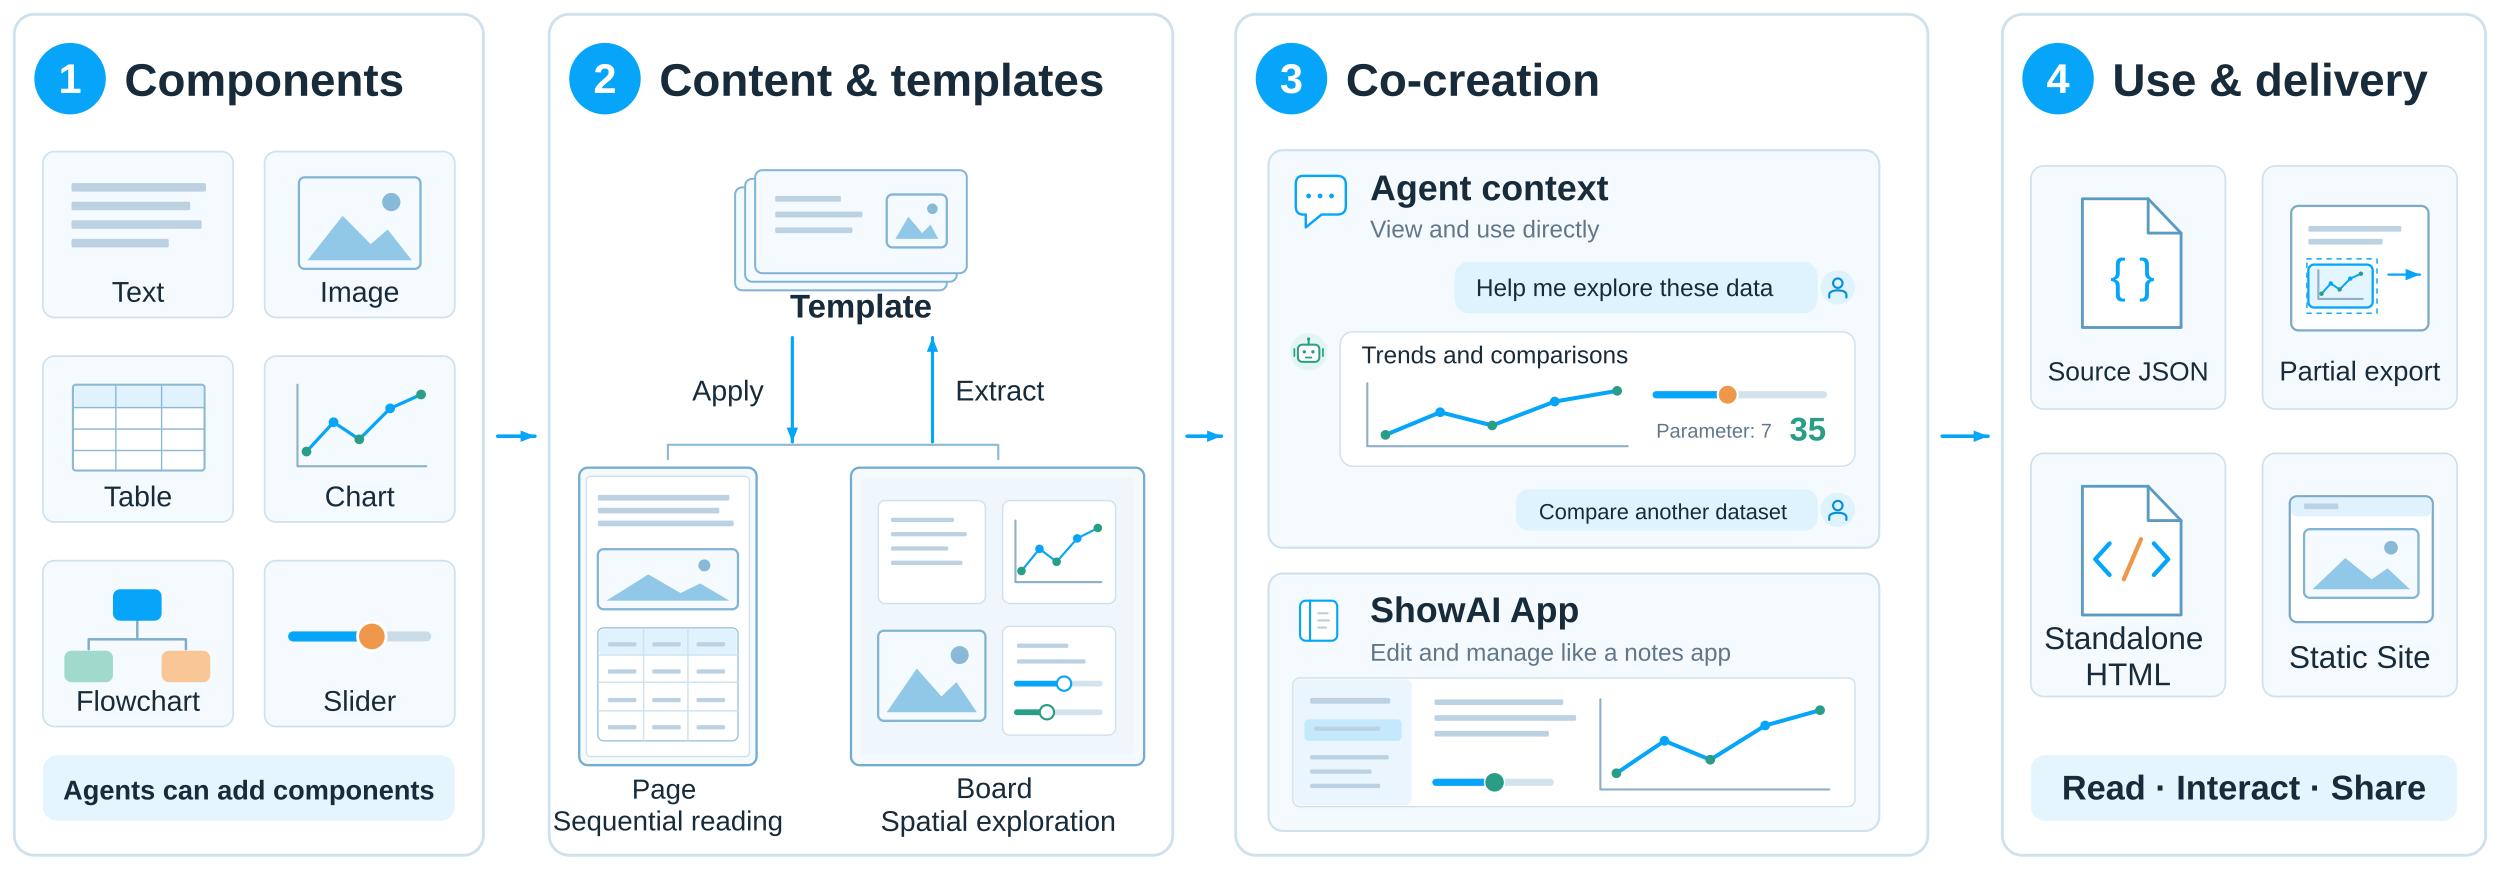
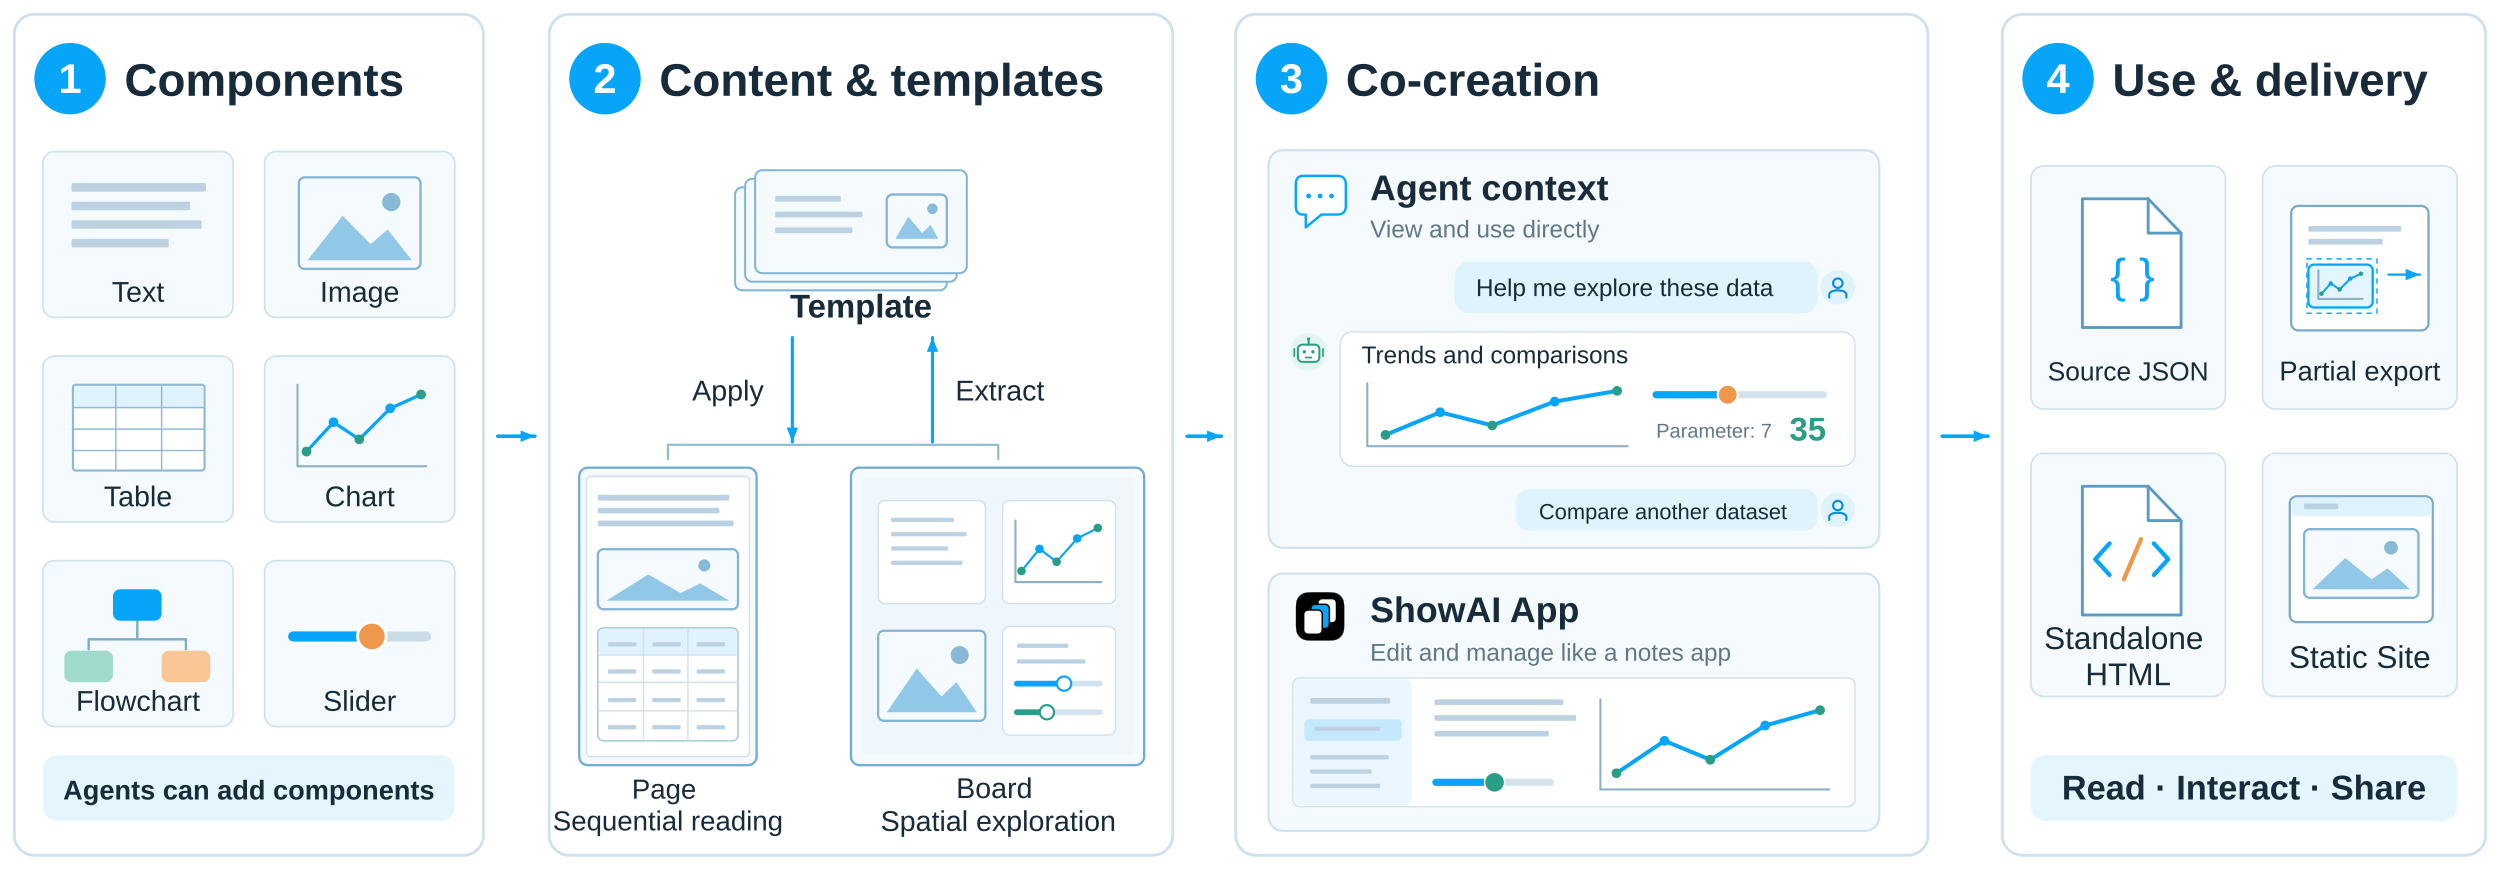
<svg xmlns="http://www.w3.org/2000/svg" width="1748" height="608" viewBox="26 140 1748 608" role="img" aria-labelledby="title description" lang="en" xml:lang="en">
  <defs>
    <marker id="arrow" viewBox="0 0 10 10" refX="10" refY="5" markerWidth="10" markerHeight="10" markerUnits="userSpaceOnUse" orient="auto-start-reverse">
      <path d="M0,1 L10,5 L0,9 Z" fill="#06A5FA" />
    </marker>
  </defs>
  <g font-family="Arial, sans-serif">
    <rect x="0" y="0" width="1800" height="820" rx="0" fill="#FFFFFF" stroke="none" stroke-width="1.6" />
    <g id="expression-units">
      <rect x="36" y="150" width="328" height="588" rx="14" fill="white" stroke="#CFE1ED" stroke-width="2" />
      <circle cx="75" cy="195" r="25" fill="#06A5FA" stroke="none" stroke-width="2" />
      <text x="75" y="205" font-size="29" font-weight="650" fill="white" text-anchor="middle">1</text>
      <text x="113" y="207" font-size="32" font-weight="650" fill="#172B3A" text-anchor="start" data-label="组件">Components</text>
      <g id="unit-1">
        <rect x="56" y="246" width="133" height="116" rx="8" fill="#F5FAFE" stroke="#CFE1ED" stroke-width="1.2" />
        <rect x="76" y="268" width="94" height="6" rx="1" fill="#BCD2E2" stroke="none" stroke-width="1.6" />
        <rect x="76" y="281" width="83" height="6" rx="1" fill="#BCD2E2" stroke="none" stroke-width="1.6" />
        <rect x="76" y="294" width="91" height="6" rx="1" fill="#BCD2E2" stroke="none" stroke-width="1.6" />
        <rect x="76" y="307" width="68" height="6" rx="1" fill="#BCD2E2" stroke="none" stroke-width="1.6" />
        <text x="122.5" y="351" font-size="20" font-weight="500" fill="#172B3A" text-anchor="middle" data-label="文本">Text</text>
      </g>
      <g id="unit-2">
        <rect x="211" y="246" width="133" height="116" rx="8" fill="#F5FAFE" stroke="#CFE1ED" stroke-width="1.2" />
        <rect x="235" y="264" width="85" height="64" rx="4" fill="#F5FAFE" stroke="#81B4D5" stroke-width="1.6" />
        <circle cx="299.6" cy="281.28" r="6.4" fill="#88BAD7" stroke="none" stroke-width="2" />
        <polygon points="241,322 265.6,290.88 285.15,310.72 297.05,300.48 314,322" fill="#91C7E7" />
        <text x="277.5" y="351" font-size="20" font-weight="500" fill="#172B3A" text-anchor="middle" data-label="图片">Image</text>
      </g>
      <g id="unit-3">
        <rect x="56" y="389" width="133" height="116" rx="8" fill="#F5FAFE" stroke="#CFE1ED" stroke-width="1.2" />
        <rect x="77" y="409" width="92" height="60" rx="2" fill="white" stroke="#8EB9D5" stroke-width="1.5" />
        <rect x="78" y="410" width="90" height="15" rx="0" fill="#DFF2FD" stroke="none" stroke-width="1.6" />
        <path d="M107,409 V469" fill="none" stroke="#8EB9D5" stroke-width="1" stroke-linecap="round" stroke-linejoin="round" />
        <path d="M139,409 V469" fill="none" stroke="#8EB9D5" stroke-width="1" stroke-linecap="round" stroke-linejoin="round" />
        <path d="M77,425 H169" fill="none" stroke="#8EB9D5" stroke-width="1" stroke-linecap="round" stroke-linejoin="round" />
        <path d="M77,440 H169" fill="none" stroke="#8EB9D5" stroke-width="1" stroke-linecap="round" stroke-linejoin="round" />
        <path d="M77,455 H169" fill="none" stroke="#8EB9D5" stroke-width="1" stroke-linecap="round" stroke-linejoin="round" />
        <text x="122.5" y="494" font-size="20" font-weight="500" fill="#172B3A" text-anchor="middle" data-label="表格">Table</text>
      </g>
      <g id="unit-4">
        <rect x="211" y="389" width="133" height="116" rx="8" fill="#F5FAFE" stroke="#CFE1ED" stroke-width="1.2" />
        <path d="M234,409 V466 H324" fill="none" stroke="#90B0C7" stroke-width="1.5" stroke-linecap="round" stroke-linejoin="round" />
        <path d="M240.3,455.74 L259.2,435.22 L277.2,447.19 L298.8,425.53 L320.4,415.84" fill="none" stroke="#06A5FA" stroke-width="2.25" stroke-linecap="round" stroke-linejoin="round" />
        <circle cx="240.3" cy="455.74" r="3.4" fill="#299D85" stroke="none" stroke-width="2" />
        <circle cx="259.2" cy="435.22" r="3.4" fill="#06A5FA" stroke="none" stroke-width="2" />
        <circle cx="277.2" cy="447.19" r="3.4" fill="#299D85" stroke="none" stroke-width="2" />
        <circle cx="298.8" cy="425.53" r="3.4" fill="#06A5FA" stroke="none" stroke-width="2" />
        <circle cx="320.4" cy="415.84" r="3.4" fill="#299D85" stroke="none" stroke-width="2" />
        <text x="277.5" y="494" font-size="20" font-weight="500" fill="#172B3A" text-anchor="middle" data-label="图表">Chart</text>
      </g>
      <g id="unit-5">
        <rect x="56" y="532" width="133" height="116" rx="8" fill="#F5FAFE" stroke="#CFE1ED" stroke-width="1.2" />
        <path d="M122,573 V587 M88,594 V587 H156 V594" fill="none" stroke="#80ADC9" stroke-width="1.7" stroke-linecap="round" stroke-linejoin="round" />
        <rect x="105" y="552" width="34" height="22" rx="5" fill="#06A5FA" stroke="none" stroke-width="1.6" />
        <rect x="71" y="595" width="34" height="22" rx="5" fill="#9FDACD" stroke="none" stroke-width="1.6" />
        <rect x="139" y="595" width="34" height="22" rx="5" fill="#F8C795" stroke="none" stroke-width="1.6" />
        <text x="122.5" y="637" font-size="20" font-weight="500" fill="#172B3A" text-anchor="middle" data-label="流程图">Flowchart</text>
      </g>
      <g id="unit-6">
        <rect x="211" y="532" width="133" height="116" rx="8" fill="#F5FAFE" stroke="#CFE1ED" stroke-width="1.2" />
        <path d="M231,585 H324" fill="none" stroke="#CADCE8" stroke-width="7" stroke-linecap="round" stroke-linejoin="round" />
        <path d="M231,585 H286" fill="none" stroke="#06A5FA" stroke-width="7" stroke-linecap="round" stroke-linejoin="round" />
        <circle cx="286" cy="585" r="10" fill="#EF984C" stroke="white" stroke-width="2" />
        <text x="277.5" y="637" font-size="20" font-weight="500" fill="#172B3A" text-anchor="middle" data-label="滑块">Slider</text>
      </g>
      <rect x="56" y="668" width="288" height="46" rx="10" fill="#E5F5FE" stroke="none" stroke-width="1.6" />
      <text x="200" y="699" font-size="19.0" font-weight="600" fill="#172B3A" text-anchor="middle" data-label="Agent 可动态添加">Agents can add components</text>
    </g>
    <g id="content-organization">
      <rect x="410" y="150" width="436" height="588" rx="14" fill="white" stroke="#CFE1ED" stroke-width="2" />
      <circle cx="449" cy="195" r="25" fill="#06A5FA" stroke="none" stroke-width="2" />
      <text x="449" y="205" font-size="29" font-weight="650" fill="white" text-anchor="middle">2</text>
      <text x="487" y="207" font-size="32" font-weight="650" fill="#172B3A" text-anchor="start" data-label="内容（模板）">Content &amp; templates</text>
      <g id="reusable-template" transform="translate(0 12)">
        <rect x="540" y="259" width="148" height="72" rx="5" fill="#F5FAFE" stroke="#81B4D5" stroke-width="1.4" />
        <rect x="547" y="253" width="148" height="72" rx="5" fill="#F5FAFE" stroke="#81B4D5" stroke-width="1.4" />
        <rect x="554" y="247" width="148" height="72" rx="5" fill="#F5FAFE" stroke="#81B4D5" stroke-width="1.4" />
        <rect x="568" y="265" width="46" height="4" rx="1" fill="#BCD2E2" stroke="none" stroke-width="1.6" />
        <rect x="568" y="276" width="61" height="4" rx="1" fill="#BCD2E2" stroke="none" stroke-width="1.6" />
        <rect x="568" y="287" width="54" height="4" rx="1" fill="#BCD2E2" stroke="none" stroke-width="1.6" />
        <rect x="646" y="264" width="42" height="37" rx="4" fill="#F5FAFE" stroke="#81B4D5" stroke-width="1.6" />
        <circle cx="677.92" cy="273.99" r="3.7" fill="#88BAD7" stroke="none" stroke-width="2" />
        <polygon points="652,295 661.12,279.54 670.78,291.01 676.66,285.09 682,295" fill="#91C7E7" />
        <text x="628" y="350" font-size="23" font-weight="600" fill="#172B3A" text-anchor="middle" data-label="模板">Template</text>
        <path d="M493,449 V439 H724 V449" fill="none" stroke="#8EB9D5" stroke-width="1.5" stroke-linecap="round" stroke-linejoin="round" />
        <path d="M580,364 V437" fill="none" stroke="#06A5FA" stroke-width="2.2" stroke-linecap="round" stroke-linejoin="round" marker-end="url(#arrow)" />
        <path d="M678,437 V364" fill="none" stroke="#06A5FA" stroke-width="2.2" stroke-linecap="round" stroke-linejoin="round" marker-end="url(#arrow)" />
        <text x="560" y="408" font-size="20" font-weight="500" fill="#172B3A" text-anchor="end" data-label="应用">Apply</text>
        <text x="694" y="408" font-size="20" font-weight="500" fill="#172B3A" text-anchor="start" data-label="提炼">Extract</text>
      </g>
      <g id="page-container" transform="translate(0 30)">
        <rect x="431" y="437" width="124" height="208" rx="6" fill="#F5FAFE" stroke="#72ACD0" stroke-width="1.6" />
        <rect x="436" y="443" width="114" height="196" rx="3" fill="white" stroke="#CFE1ED" stroke-width="1" />
        <rect x="444" y="456" width="92" height="4" rx="1" fill="#BCD2E2" stroke="none" stroke-width="1.6" />
        <rect x="444" y="465" width="85" height="4" rx="1" fill="#BCD2E2" stroke="none" stroke-width="1.6" />
        <rect x="444" y="474" width="95" height="4" rx="1" fill="#BCD2E2" stroke="none" stroke-width="1.6" />
        <rect x="444" y="494" width="98" height="42" rx="4" fill="#F5FAFE" stroke="#81B4D5" stroke-width="1.6" />
        <circle cx="518.48" cy="505.34" r="4.2" fill="#88BAD7" stroke="none" stroke-width="2" />
        <polygon points="450,530 479.28,511.64 501.82,524.66 515.54,517.94 536,530" fill="#91C7E7" />
        <text x="493" y="680" font-size="19.3" font-weight="500" fill="#172B3A" text-anchor="middle" data-label="Page · 顺序阅读">
          <tspan x="493" y="668.42">Page</tspan>
          <tspan x="493" y="690.62">Sequential reading</tspan>
        </text>
        <rect x="444" y="549" width="98" height="79" rx="4" fill="#FFFFFF" stroke="#9CC5DF" stroke-width="1" />
        <rect x="445" y="550" width="96" height="18" rx="3" fill="#DFF2FD" />
        <line x1="444" y1="568" x2="542" y2="568" stroke="#CFE1ED" stroke-width="1" />
        <line x1="444" y1="587" x2="542" y2="587" stroke="#CFE1ED" stroke-width="1" />
        <line x1="444" y1="607" x2="542" y2="607" stroke="#CFE1ED" stroke-width="1" />
        <line x1="476" y1="549" x2="476" y2="628" stroke="#CFE1ED" stroke-width="1" />
        <line x1="507" y1="549" x2="507" y2="628" stroke="#CFE1ED" stroke-width="1" />
        <rect x="451" y="559" width="20" height="3" rx="1" fill="#BCD2E2" />
        <rect x="451" y="578" width="20" height="3" rx="1" fill="#BCD2E2" />
        <rect x="451" y="598" width="20" height="3" rx="1" fill="#BCD2E2" />
        <rect x="451" y="617" width="20" height="3" rx="1" fill="#BCD2E2" />
        <rect x="482" y="559" width="20" height="3" rx="1" fill="#BCD2E2" />
        <rect x="482" y="578" width="20" height="3" rx="1" fill="#BCD2E2" />
        <rect x="482" y="598" width="20" height="3" rx="1" fill="#BCD2E2" />
        <rect x="482" y="617" width="20" height="3" rx="1" fill="#BCD2E2" />
        <rect x="513" y="559" width="20" height="3" rx="1" fill="#BCD2E2" />
        <rect x="513" y="578" width="20" height="3" rx="1" fill="#BCD2E2" />
        <rect x="513" y="598" width="20" height="3" rx="1" fill="#BCD2E2" />
        <rect x="513" y="617" width="20" height="3" rx="1" fill="#BCD2E2" />
      </g>
      <g id="board-container" transform="translate(0 30)">
        <rect x="621" y="437" width="205" height="208" rx="6" fill="#F5FAFE" stroke="#72ACD0" stroke-width="1.6" />
        <rect x="628" y="444" width="191" height="194" rx="3" fill="#F0F7FC" stroke="none" stroke-width="1.6" />
        <rect x="640" y="460" width="75" height="72" rx="5" fill="white" stroke="#CFE1ED" stroke-width="1" />
        <rect x="649" y="472" width="44" height="3" rx="1" fill="#BCD2E2" stroke="none" stroke-width="1.6" />
        <rect x="649" y="482" width="53" height="3" rx="1" fill="#BCD2E2" stroke="none" stroke-width="1.6" />
        <rect x="649" y="492" width="40" height="3" rx="1" fill="#BCD2E2" stroke="none" stroke-width="1.6" />
        <rect x="649" y="502" width="50" height="3" rx="1" fill="#BCD2E2" stroke="none" stroke-width="1.6" />
        <rect x="727" y="460" width="79" height="72" rx="5" fill="white" stroke="#CFE1ED" stroke-width="1" />
        <path d="M736,474 V517 H796" fill="none" stroke="#90B0C7" stroke-width="1.5" stroke-linecap="round" stroke-linejoin="round" />
        <path d="M740.2,509.26 L752.8,493.78 L764.8,502.81 L779.2,486.47 L793.6,479.16" fill="none" stroke="#06A5FA" stroke-width="1.5" stroke-linecap="round" stroke-linejoin="round" />
        <circle cx="740.2" cy="509.26" r="3.0" fill="#299D85" stroke="none" stroke-width="2" />
        <circle cx="752.8" cy="493.78" r="3.0" fill="#06A5FA" stroke="none" stroke-width="2" />
        <circle cx="764.8" cy="502.81" r="3.0" fill="#299D85" stroke="none" stroke-width="2" />
        <circle cx="779.2" cy="486.47" r="3.0" fill="#06A5FA" stroke="none" stroke-width="2" />
        <circle cx="793.6" cy="479.16" r="3.0" fill="#299D85" stroke="none" stroke-width="2" />
        <rect x="640" y="551" width="75" height="63" rx="4" fill="#F5FAFE" stroke="#81B4D5" stroke-width="1.6" />
        <circle cx="697.0" cy="568.01" r="6.3" fill="#88BAD7" stroke="none" stroke-width="2" />
        <polygon points="646,608 667.0,577.46 684.25,596.99 694.75,586.91 709,608" fill="#91C7E7" />
        <text x="724" y="680" font-size="20" font-weight="500" fill="#172B3A" text-anchor="middle" data-label="Board · 空间探索">
          <tspan x="724" y="668.0">Board</tspan>
          <tspan x="724" y="691.0">Spatial exploration</tspan>
        </text>
        <rect x="727" y="548" width="79" height="76" rx="5" fill="#FFFFFF" stroke="#CFE1ED" stroke-width="1" />
        <rect x="737" y="560" width="36" height="3" rx="1" fill="#BCD2E2" />
        <rect x="737" y="571" width="48" height="3" rx="1" fill="#BCD2E2" />
        <line x1="737" y1="588" x2="795" y2="588" stroke="#D2E3EE" stroke-width="4" stroke-linecap="round" />
        <line x1="737" y1="588" x2="770" y2="588" stroke="#06A5FA" stroke-width="4" stroke-linecap="round" />
        <circle cx="770" cy="588" r="5" fill="#FFFFFF" stroke="#06A5FA" stroke-width="1.5" />
        <line x1="737" y1="608" x2="795" y2="608" stroke="#D2E3EE" stroke-width="4" stroke-linecap="round" />
        <line x1="737" y1="608" x2="758" y2="608" stroke="#299D85" stroke-width="4" stroke-linecap="round" />
        <circle cx="758" cy="608" r="5" fill="#FFFFFF" stroke="#299D85" stroke-width="1.5" />
      </g>
    </g>
    <g id="co-creation">
      <rect x="890" y="150" width="484" height="588" rx="14" fill="white" stroke="#CFE1ED" stroke-width="2" />
      <circle cx="929" cy="195" r="25" fill="#06A5FA" stroke="none" stroke-width="2" />
      <text x="929" y="205" font-size="29" font-weight="650" fill="white" text-anchor="middle">3</text>
      <text x="967" y="207" font-size="32" font-weight="650" fill="#172B3A" text-anchor="start" data-label="共同创作">Co-creation</text>
      <g id="agent-context-interface">
        <rect x="913" y="245" width="427" height="278" rx="10" fill="#F4FAFE" stroke="#CFE1ED" stroke-width="1.5" />
        <path d="M937,263 H961 Q967,263 967,269 V284 Q967,290 961,290 H950 L939,299 V290 H937 Q932,290 932,284 V269 Q932,263 937,263 Z" fill="white" stroke="#06A5FA" stroke-width="1.7" stroke-linecap="round" stroke-linejoin="round" />
        <circle cx="941" cy="277" r="1.7" fill="#06A5FA" stroke="none" stroke-width="2" />
        <circle cx="949" cy="277" r="1.7" fill="#06A5FA" stroke="none" stroke-width="2" />
        <circle cx="957" cy="277" r="1.7" fill="#06A5FA" stroke="none" stroke-width="2" />
        <text x="984" y="280" font-size="25" font-weight="600" fill="#172B3A" text-anchor="start" data-label="Agent 上下文">Agent context</text>
        <text x="984" y="306" font-size="17" font-weight="400" fill="#617789" text-anchor="start" data-label="直接查看与使用">View and use directly</text>
        <g id="chat-user-request">
          <rect x="1043" y="323" width="254" height="36" rx="10" fill="#DFF3FE" stroke="none" stroke-width="1.6" />
          <text x="1058" y="347" font-size="17" font-weight="400" fill="#172B3A" text-anchor="start" data-label="帮我看看这组数据">Help me explore these data</text>
          <g id="chat-human-avatar-request">
            <circle cx="1311" cy="341" r="12" fill="#DFF3FE" stroke="none" stroke-width="2" />
            <circle cx="1311" cy="338" r="3.3" fill="none" stroke="#078DD8" stroke-width="1.5" />
            <path d="M1305,348 V346 C1305,342 1317,342 1317,346 V348" fill="none" stroke="#078DD8" stroke-width="1.5" stroke-linecap="round" stroke-linejoin="round" />
          </g>
        </g>
        <g id="chat-agent-response">
          <g id="chat-robot-avatar">
            <circle cx="941" cy="386" r="13" fill="#E3F5F0" stroke="none" stroke-width="2" />
            <path d="M941,377 V381" fill="none" stroke="#299D85" stroke-width="1.4" stroke-linecap="round" stroke-linejoin="round" />
            <circle cx="941" cy="377" r="1.1" fill="#299D85" stroke="none" stroke-width="2" />
            <rect x="933.5" y="381" width="15" height="12" rx="3" fill="white" stroke="#299D85" stroke-width="1.4" />
            <circle cx="938" cy="386" r="1.2" fill="#299D85" stroke="none" stroke-width="2" />
            <circle cx="944" cy="386" r="1.2" fill="#299D85" stroke="none" stroke-width="2" />
            <path d="M939,390 H943 M931,384 V389 M951,384 V389" fill="none" stroke="#299D85" stroke-width="1.2" stroke-linecap="round" stroke-linejoin="round" />
          </g>
          <rect x="963" y="372" width="360" height="94" rx="9" fill="white" stroke="#CFE1ED" stroke-width="1" />
          <text x="978" y="394" font-size="17" font-weight="500" fill="#172B3A" text-anchor="start" data-label="趋势与对比">Trends and comparisons</text>
          <path d="M982,408 V452 H1164" fill="none" stroke="#90B0C7" stroke-width="1.5" stroke-linecap="round" stroke-linejoin="round" />
          <path d="M994.74,444.08 L1032.96,428.24 L1069.36,437.48 L1113.04,420.76 L1156.72,413.28" fill="none" stroke="#06A5FA" stroke-width="2.8" stroke-linecap="round" stroke-linejoin="round" />
          <circle cx="994.74" cy="444.08" r="3.4" fill="#299D85" stroke="none" stroke-width="2" />
          <circle cx="1032.96" cy="428.24" r="3.4" fill="#06A5FA" stroke="none" stroke-width="2" />
          <circle cx="1069.36" cy="437.48" r="3.4" fill="#299D85" stroke="none" stroke-width="2" />
          <circle cx="1113.04" cy="420.76" r="3.4" fill="#06A5FA" stroke="none" stroke-width="2" />
          <circle cx="1156.72" cy="413.28" r="3.4" fill="#299D85" stroke="none" stroke-width="2" />
          <path d="M1184,416 H1301" fill="none" stroke="#D2E3EE" stroke-width="5" stroke-linecap="round" stroke-linejoin="round" />
          <path d="M1184,416 H1234" fill="none" stroke="#06A5FA" stroke-width="5" stroke-linecap="round" stroke-linejoin="round" />
          <circle cx="1234" cy="416" r="7" fill="#EF984C" stroke="white" stroke-width="1.5" />
          <text x="1184" y="446" font-size="14" font-weight="400" fill="#617789" text-anchor="start" data-label="参数：7">Parameter: 7</text>
          <text x="1290" y="448" font-size="23" font-weight="600" fill="#299D85" text-anchor="middle">35</text>
        </g>
        <g id="chat-user-followup">
          <rect x="1086" y="482" width="211" height="29" rx="9" fill="#DFF3FE" stroke="none" stroke-width="1.6" />
          <text x="1102" y="503" font-size="15.3" font-weight="400" fill="#172B3A" text-anchor="start" data-label="再比较另一组数据">Compare another dataset</text>
          <g id="chat-human-avatar-followup">
            <circle cx="1311" cy="496.5" r="12" fill="#DFF3FE" stroke="none" stroke-width="2" />
            <circle cx="1311" cy="493.5" r="3.3" fill="none" stroke="#078DD8" stroke-width="1.5" />
            <path d="M1305,503.5 V501.5 C1305,497.5 1317,497.5 1317,501.5 V503.5" fill="none" stroke="#078DD8" stroke-width="1.5" stroke-linecap="round" stroke-linejoin="round" />
          </g>
        </g>
      </g>
      <g id="showai-app-interface">
        <rect x="913" y="541" width="427" height="180" rx="10" fill="#F4FAFE" stroke="#CFE1ED" stroke-width="1.5" />
-         <rect x="935" y="560" width="26" height="28" rx="4" fill="white" stroke="#06A5FA" stroke-width="1.5" />
-         <path d="M942,560 V588" fill="none" stroke="#06A5FA" stroke-width="1.5" stroke-linecap="round" stroke-linejoin="round" />
-         <rect x="947" y="568" width="8" height="1.6" rx="1" fill="#BCD2E2" stroke="none" stroke-width="1.6" />
-         <rect x="947" y="573" width="9" height="1.6" rx="1" fill="#BCD2E2" stroke="none" stroke-width="1.6" />
-         <rect x="947" y="578" width="7" height="1.6" rx="1" fill="#BCD2E2" stroke="none" stroke-width="1.6" />
+         <g id="showai-app-logo" transform="translate(932 554) scale(0.06640625)">
+           <path d="M352.986 509.754 L343.561 510 L163.975 509.972 L130.24 508.442 L119.326 507.458 L105.932 505.491 L98.49 503.927 L93.033 502.508 L86.584 500.514 L81.127 498.52 L75.174 495.985 L69.221 493.03 L64.756 490.507 L59.299 487.033 L53.842 483.086 L48.385 478.625 L42.928 473.629 L37.897 468.576 L33.375 463.615 L28.914 458.158 L24.967 452.701 L21.493 447.244 L17.943 440.795 L14.488 433.354 L10.99 423.928 L8.556 415.494 L6.509 406.068 L5.092 397.139 L4.042 387.713 L3.067 373.822 L2.005 345.545 L2.005 166.455 L3.067 138.178 L4.542 119.326 L5.586 111.389 L7.087 102.955 L8.556 96.506 L10.512 89.561 L13.48 81.127 L16.015 75.174 L18.97 69.221 L22.404 63.268 L26.004 57.811 L30.878 51.361 L36.975 44.418 L41.439 39.823 L48.385 33.375 L53.842 28.914 L59.299 24.967 L64.756 21.493 L71.205 17.943 L78.646 14.488 L88.072 10.99 L96.506 8.556 L105.932 6.509 L114.861 5.092 L124.287 4.042 L138.178 3.067 L166.455 2.005 L345.545 2.005 L373.822 3.067 L392.674 4.542 L400.611 5.586 L409.045 7.087 L415.494 8.556 L422.439 10.512 L430.873 13.48 L436.826 16.015 L442.779 18.97 L448.732 22.404 L454.189 26.004 L460.639 30.878 L467.582 36.975 L472.177 41.439 L478.625 48.385 L483.086 53.842 L487.033 59.299 L490.507 64.756 L495.523 74.182 L499.469 83.607 L502.508 93.033 L504.913 102.955 L506.414 111.389 L507.958 124.287 L508.933 138.178 L509.927 161.99 L509.927 350.01 L508.933 373.822 L507.458 392.674 L506.414 400.611 L504.913 409.045 L503.444 415.494 L501.488 422.439 L497.512 433.354 L493.03 442.779 L490.507 447.244 L487.033 452.701 L481.122 460.639 L473.15 469.568 L463.615 478.625 L456.174 484.578 L447.244 490.507 L437.818 495.523 L428.393 499.469 L418.967 502.508 L409.045 504.913 L400.611 506.414 L387.713 507.958 L373.822 508.933 Z" fill="#000000" />
+           <rect id="showai-app-logo-back" x="241" y="76" width="180" height="240" rx="37" fill="#FFFFFF" />
+           <rect x="166" y="136" width="180" height="240" rx="37" fill="none" stroke="#000000" stroke-width="32" />
+           <rect id="showai-app-logo-middle" x="166" y="136" width="180" height="240" rx="37" fill="#06A5FA" />
+           <rect x="91" y="196" width="180" height="240" rx="37" fill="none" stroke="#000000" stroke-width="32" />
+           <rect id="showai-app-logo-front" x="91" y="196" width="180" height="240" rx="37" fill="#FFFFFF" />
+           <path d="M352.986 509.754 L343.561 510 L163.975 509.972 L130.24 508.442 L119.326 507.458 L105.932 505.491 L98.49 503.927 L93.033 502.508 L86.584 500.514 L81.127 498.52 L75.174 495.985 L69.221 493.03 L64.756 490.507 L59.299 487.033 L53.842 483.086 L48.385 478.625 L42.928 473.629 L37.897 468.576 L33.375 463.615 L28.914 458.158 L24.967 452.701 L21.493 447.244 L17.943 440.795 L14.488 433.354 L10.99 423.928 L8.556 415.494 L6.509 406.068 L5.092 397.139 L4.042 387.713 L3.067 373.822 L2.005 345.545 L2.005 166.455 L3.067 138.178 L4.542 119.326 L5.586 111.389 L7.087 102.955 L8.556 96.506 L10.512 89.561 L13.48 81.127 L16.015 75.174 L18.97 69.221 L22.404 63.268 L26.004 57.811 L30.878 51.361 L36.975 44.418 L41.439 39.823 L48.385 33.375 L53.842 28.914 L59.299 24.967 L64.756 21.493 L71.205 17.943 L78.646 14.488 L88.072 10.99 L96.506 8.556 L105.932 6.509 L114.861 5.092 L124.287 4.042 L138.178 3.067 L166.455 2.005 L345.545 2.005 L373.822 3.067 L392.674 4.542 L400.611 5.586 L409.045 7.087 L415.494 8.556 L422.439 10.512 L430.873 13.48 L436.826 16.015 L442.779 18.97 L448.732 22.404 L454.189 26.004 L460.639 30.878 L467.582 36.975 L472.177 41.439 L478.625 48.385 L483.086 53.842 L487.033 59.299 L490.507 64.756 L495.523 74.182 L499.469 83.607 L502.508 93.033 L504.913 102.955 L506.414 111.389 L507.958 124.287 L508.933 138.178 L509.927 161.99 L509.927 350.01 L508.933 373.822 L507.458 392.674 L506.414 400.611 L504.913 409.045 L503.444 415.494 L501.488 422.439 L497.512 433.354 L493.03 442.779 L490.507 447.244 L487.033 452.701 L481.122 460.639 L473.15 469.568 L463.615 478.625 L456.174 484.578 L447.244 490.507 L437.818 495.523 L428.393 499.469 L418.967 502.508 L409.045 504.913 L400.611 506.414 L387.713 507.958 L373.822 508.933 Z" fill="none" stroke="#3F3F46" stroke-width="3" />
+         </g>
        <text x="984" y="575" font-size="25" font-weight="600" fill="#172B3A" text-anchor="start">ShowAI App</text>
        <text x="984" y="602" font-size="17" font-weight="400" fill="#617789" text-anchor="start" data-label="像笔记软件一样编辑与管理">Edit and manage like a notes app</text>
        <rect x="930" y="614" width="393" height="90" rx="5" fill="white" stroke="#CFE1ED" stroke-width="1" />
        <rect x="931" y="615" width="82" height="88" rx="4" fill="#EAF5FD" stroke="none" stroke-width="1.6" />
        <rect x="942" y="628" width="56" height="4" rx="1" fill="#BCD2E2" stroke="none" stroke-width="1.6" />
        <rect x="938" y="643" width="68" height="15" rx="3" fill="#C4E9FD" stroke="none" stroke-width="1.6" />
        <rect x="945" y="648" width="46" height="3" rx="1" fill="#BCD2E2" stroke="none" stroke-width="1.6" />
        <rect x="942" y="668" width="55" height="3" rx="1" fill="#BCD2E2" stroke="none" stroke-width="1.6" />
        <rect x="942" y="678" width="43" height="3" rx="1" fill="#BCD2E2" stroke="none" stroke-width="1.6" />
        <rect x="942" y="688" width="49" height="3" rx="1" fill="#BCD2E2" stroke="none" stroke-width="1.6" />
        <rect x="1029" y="629" width="90" height="4" rx="1" fill="#BCD2E2" stroke="none" stroke-width="1.6" />
        <rect x="1029" y="640" width="99" height="4" rx="1" fill="#BCD2E2" stroke="none" stroke-width="1.6" />
        <rect x="1029" y="651" width="80" height="4" rx="1" fill="#BCD2E2" stroke="none" stroke-width="1.6" />
        <path d="M1030,687 H1110" fill="none" stroke="#D2E3EE" stroke-width="5" stroke-linecap="round" stroke-linejoin="round" />
        <path d="M1030,687 H1071" fill="none" stroke="#06A5FA" stroke-width="5" stroke-linecap="round" stroke-linejoin="round" />
        <circle cx="1071" cy="687" r="7" fill="#299D85" stroke="white" stroke-width="1" />
        <path d="M1145,629 V692 H1305" fill="none" stroke="#90B0C7" stroke-width="1.5" stroke-linecap="round" stroke-linejoin="round" />
        <path d="M1156.2,680.66 L1189.8,657.98 L1221.8,671.21 L1260.2,647.27 L1298.6,636.56" fill="none" stroke="#06A5FA" stroke-width="2.8" stroke-linecap="round" stroke-linejoin="round" />
        <circle cx="1156.2" cy="680.66" r="3.4" fill="#299D85" stroke="none" stroke-width="2" />
        <circle cx="1189.8" cy="657.98" r="3.4" fill="#06A5FA" stroke="none" stroke-width="2" />
        <circle cx="1221.8" cy="671.21" r="3.4" fill="#299D85" stroke="none" stroke-width="2" />
        <circle cx="1260.2" cy="647.27" r="3.4" fill="#06A5FA" stroke="none" stroke-width="2" />
        <circle cx="1298.6" cy="636.56" r="3.4" fill="#299D85" stroke="none" stroke-width="2" />
      </g>
    </g>
    <g id="use-and-delivery">
      <rect x="1426" y="150" width="338" height="588" rx="14" fill="white" stroke="#CFE1ED" stroke-width="2" />
      <circle cx="1465" cy="195" r="25" fill="#06A5FA" stroke="none" stroke-width="2" />
      <text x="1465" y="205" font-size="29" font-weight="650" fill="white" text-anchor="middle">4</text>
      <text x="1503" y="207" font-size="32" font-weight="650" fill="#172B3A" text-anchor="start" data-label="使用与交付">Use &amp; delivery</text>
      <g id="destination-1">
        <rect x="1446" y="256" width="136" height="170" rx="9" fill="#F5FAFE" stroke="#CFE1ED" stroke-width="1.2" />
        <path d="M1482,279 H1528 L1551,303 V369 H1482 Z" fill="white" stroke="#5B9AC2" stroke-width="2" stroke-linecap="round" stroke-linejoin="round" />
        <path d="M1528,279 V303 H1551" fill="none" stroke="#5B9AC2" stroke-width="2" stroke-linecap="round" stroke-linejoin="round" />
        <text x="1517" y="344" font-size="33" font-weight="500" fill="#06A5FA" text-anchor="middle">{ }</text>
        <text x="1514" y="406" font-size="18.4" font-weight="500" fill="#172B3A" text-anchor="middle" data-label="源 JSON">Source JSON</text>
      </g>
      <g id="destination-2">
        <rect x="1608" y="256" width="136" height="170" rx="9" fill="#F5FAFE" stroke="#CFE1ED" stroke-width="1.2" />
        <rect x="1628" y="284" width="96" height="87" rx="5" fill="white" stroke="#7DAAC8" stroke-width="1.6" />
        <rect x="1640" y="298" width="65" height="4" rx="1" fill="#BCD2E2" stroke="none" stroke-width="1.6" />
        <rect x="1640" y="307" width="52" height="4" rx="1" fill="#BCD2E2" stroke="none" stroke-width="1.6" />
        <rect x="1640" y="325" width="45" height="30" rx="4" fill="#E3F5FE" stroke="#06A5FA" stroke-width="1.6" />
        <path d="M1647,329 V349 H1678" fill="none" stroke="#90B0C7" stroke-width="1.5" stroke-linecap="round" stroke-linejoin="round" />
        <path d="M1649.17,345.4 L1655.68,338.2 L1661.88,342.4 L1669.32,334.8 L1676.76,331.4" fill="none" stroke="#06A5FA" stroke-width="1.4" stroke-linecap="round" stroke-linejoin="round" />
        <circle cx="1649.17" cy="345.4" r="1.55" fill="#299D85" stroke="none" stroke-width="2" />
        <circle cx="1655.68" cy="338.2" r="1.55" fill="#06A5FA" stroke="none" stroke-width="2" />
        <circle cx="1661.88" cy="342.4" r="1.55" fill="#299D85" stroke="none" stroke-width="2" />
        <circle cx="1669.32" cy="334.8" r="1.55" fill="#06A5FA" stroke="none" stroke-width="2" />
        <circle cx="1676.76" cy="331.4" r="1.55" fill="#299D85" stroke="none" stroke-width="2" />
        <path d="M1696,332 H1718" fill="none" stroke="#06A5FA" stroke-width="1.6" stroke-linecap="round" stroke-linejoin="round" marker-end="url(#arrow)" />
        <path d="M1639,321 H1688 V359 H1639 Z" fill="none" stroke="#06A5FA" stroke-width="1" stroke-linecap="round" stroke-linejoin="round" stroke-dasharray="3 4" />
        <text x="1676" y="406" font-size="19.1" font-weight="500" fill="#172B3A" text-anchor="middle" data-label="局部导出">Partial export</text>
      </g>
      <g id="destination-3">
        <rect x="1446" y="457" width="136" height="170" rx="9" fill="#F5FAFE" stroke="#CFE1ED" stroke-width="1.2" />
        <path d="M1482,480 H1528 L1551,504 V570 H1482 Z" fill="white" stroke="#5B9AC2" stroke-width="2" stroke-linecap="round" stroke-linejoin="round" />
        <path d="M1528,480 V504 H1551" fill="none" stroke="#5B9AC2" stroke-width="2" stroke-linecap="round" stroke-linejoin="round" />
        <path d="M1501,520 L1491,531 L1501,542 M1532,520 L1542,531 L1532,542" fill="none" stroke="#06A5FA" stroke-width="3" stroke-linecap="round" stroke-linejoin="round" />
        <path d="M1523,517 L1511,545" fill="none" stroke="#EF984C" stroke-width="3" stroke-linecap="round" stroke-linejoin="round" />
        <text x="1514" y="607" font-size="22" font-weight="500" fill="#172B3A" text-anchor="middle" data-label="独立 HTML">
          <tspan x="1514" y="593.8">Standalone</tspan>
          <tspan x="1514" y="619.1">HTML</tspan>
        </text>
      </g>
      <g id="destination-4">
        <rect x="1608" y="457" width="136" height="170" rx="9" fill="#F5FAFE" stroke="#CFE1ED" stroke-width="1.2" />
        <rect x="1627" y="487" width="100" height="88" rx="5" fill="white" stroke="#7DAAC8" stroke-width="1.6" />
        <rect x="1628" y="488" width="98" height="13" rx="4" fill="#DFF2FD" stroke="none" stroke-width="1.6" />
        <rect x="1637" y="492" width="24" height="4" rx="1" fill="#BCD2E2" stroke="none" stroke-width="1.6" />
        <rect x="1637" y="510" width="80" height="48" rx="4" fill="#F5FAFE" stroke="#81B4D5" stroke-width="1.6" />
        <circle cx="1697.8" cy="522.96" r="4.8" fill="#88BAD7" stroke="none" stroke-width="2" />
        <polygon points="1643,552 1665.8,530.16 1684.2,545.04 1695.4,537.36 1711,552" fill="#91C7E7" />
        <text x="1676" y="607" font-size="22" font-weight="500" fill="#172B3A" text-anchor="middle" data-label="静态 Site">Static Site</text>
      </g>
      <rect x="1446" y="668" width="298" height="46" rx="10" fill="#E5F5FE" stroke="none" stroke-width="1.6" />
      <text x="1595" y="699" font-size="24" font-weight="600" fill="#172B3A" text-anchor="middle" data-label="阅读 · 交互 · 分享">Read · Interact · Share</text>
    </g>
    <g id="main-flow">
      <path d="M374,445 H400" fill="none" stroke="#06A5FA" stroke-width="2.5" stroke-linecap="round" stroke-linejoin="round" marker-end="url(#arrow)" />
      <path d="M856,445 H880" fill="none" stroke="#06A5FA" stroke-width="2.5" stroke-linecap="round" stroke-linejoin="round" marker-end="url(#arrow)" />
      <path d="M1384,445 H1416" fill="none" stroke="#06A5FA" stroke-width="2.5" stroke-linecap="round" stroke-linejoin="round" marker-end="url(#arrow)" />
    </g>
  </g>
</svg>
